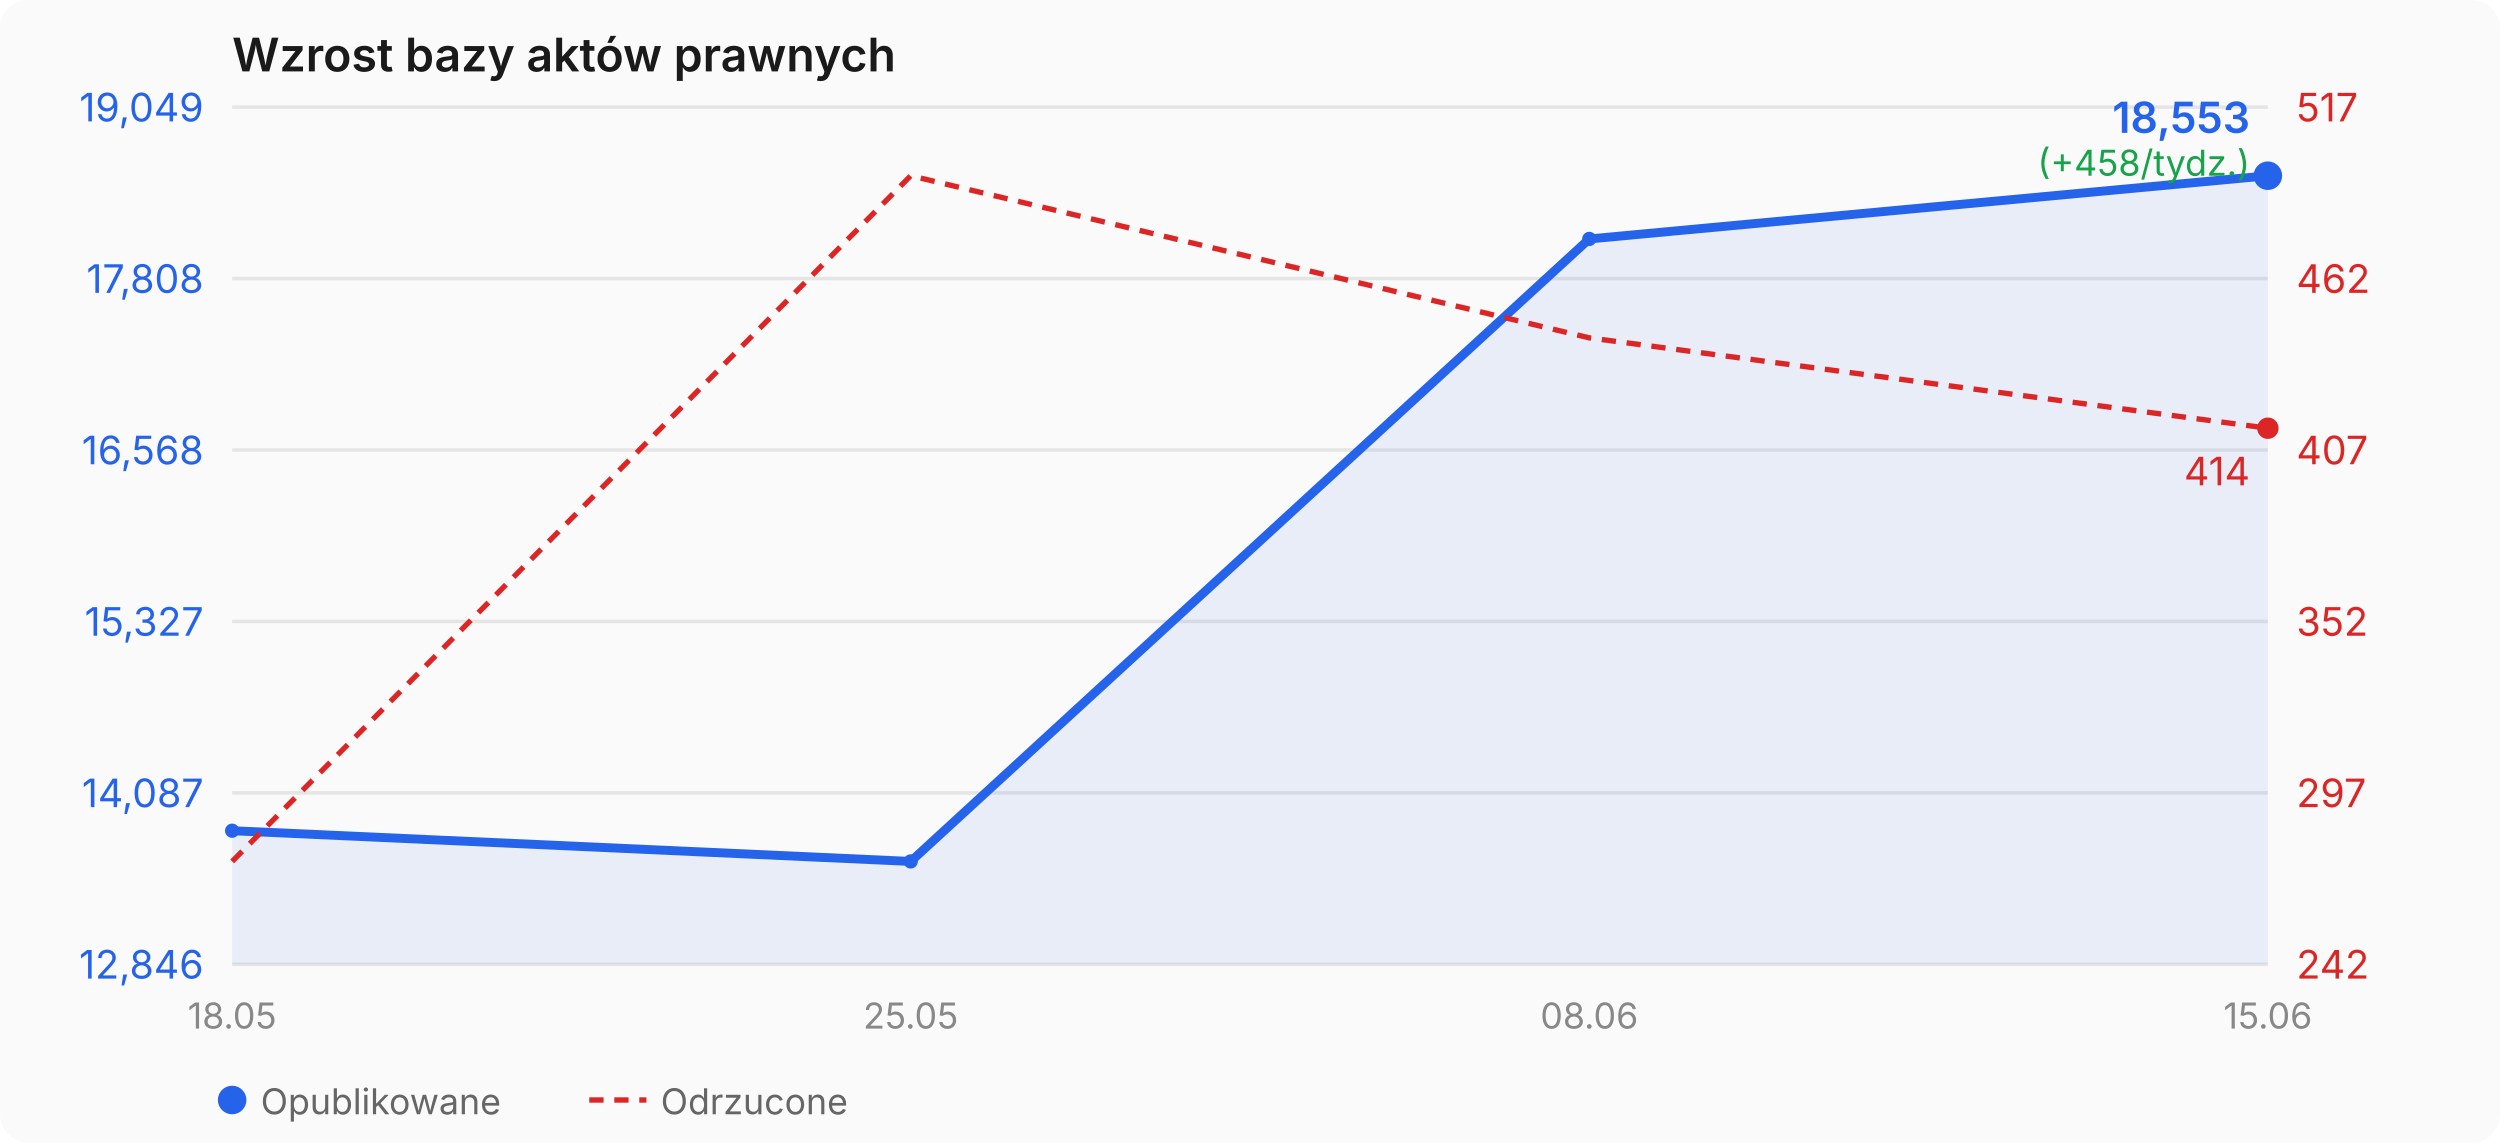
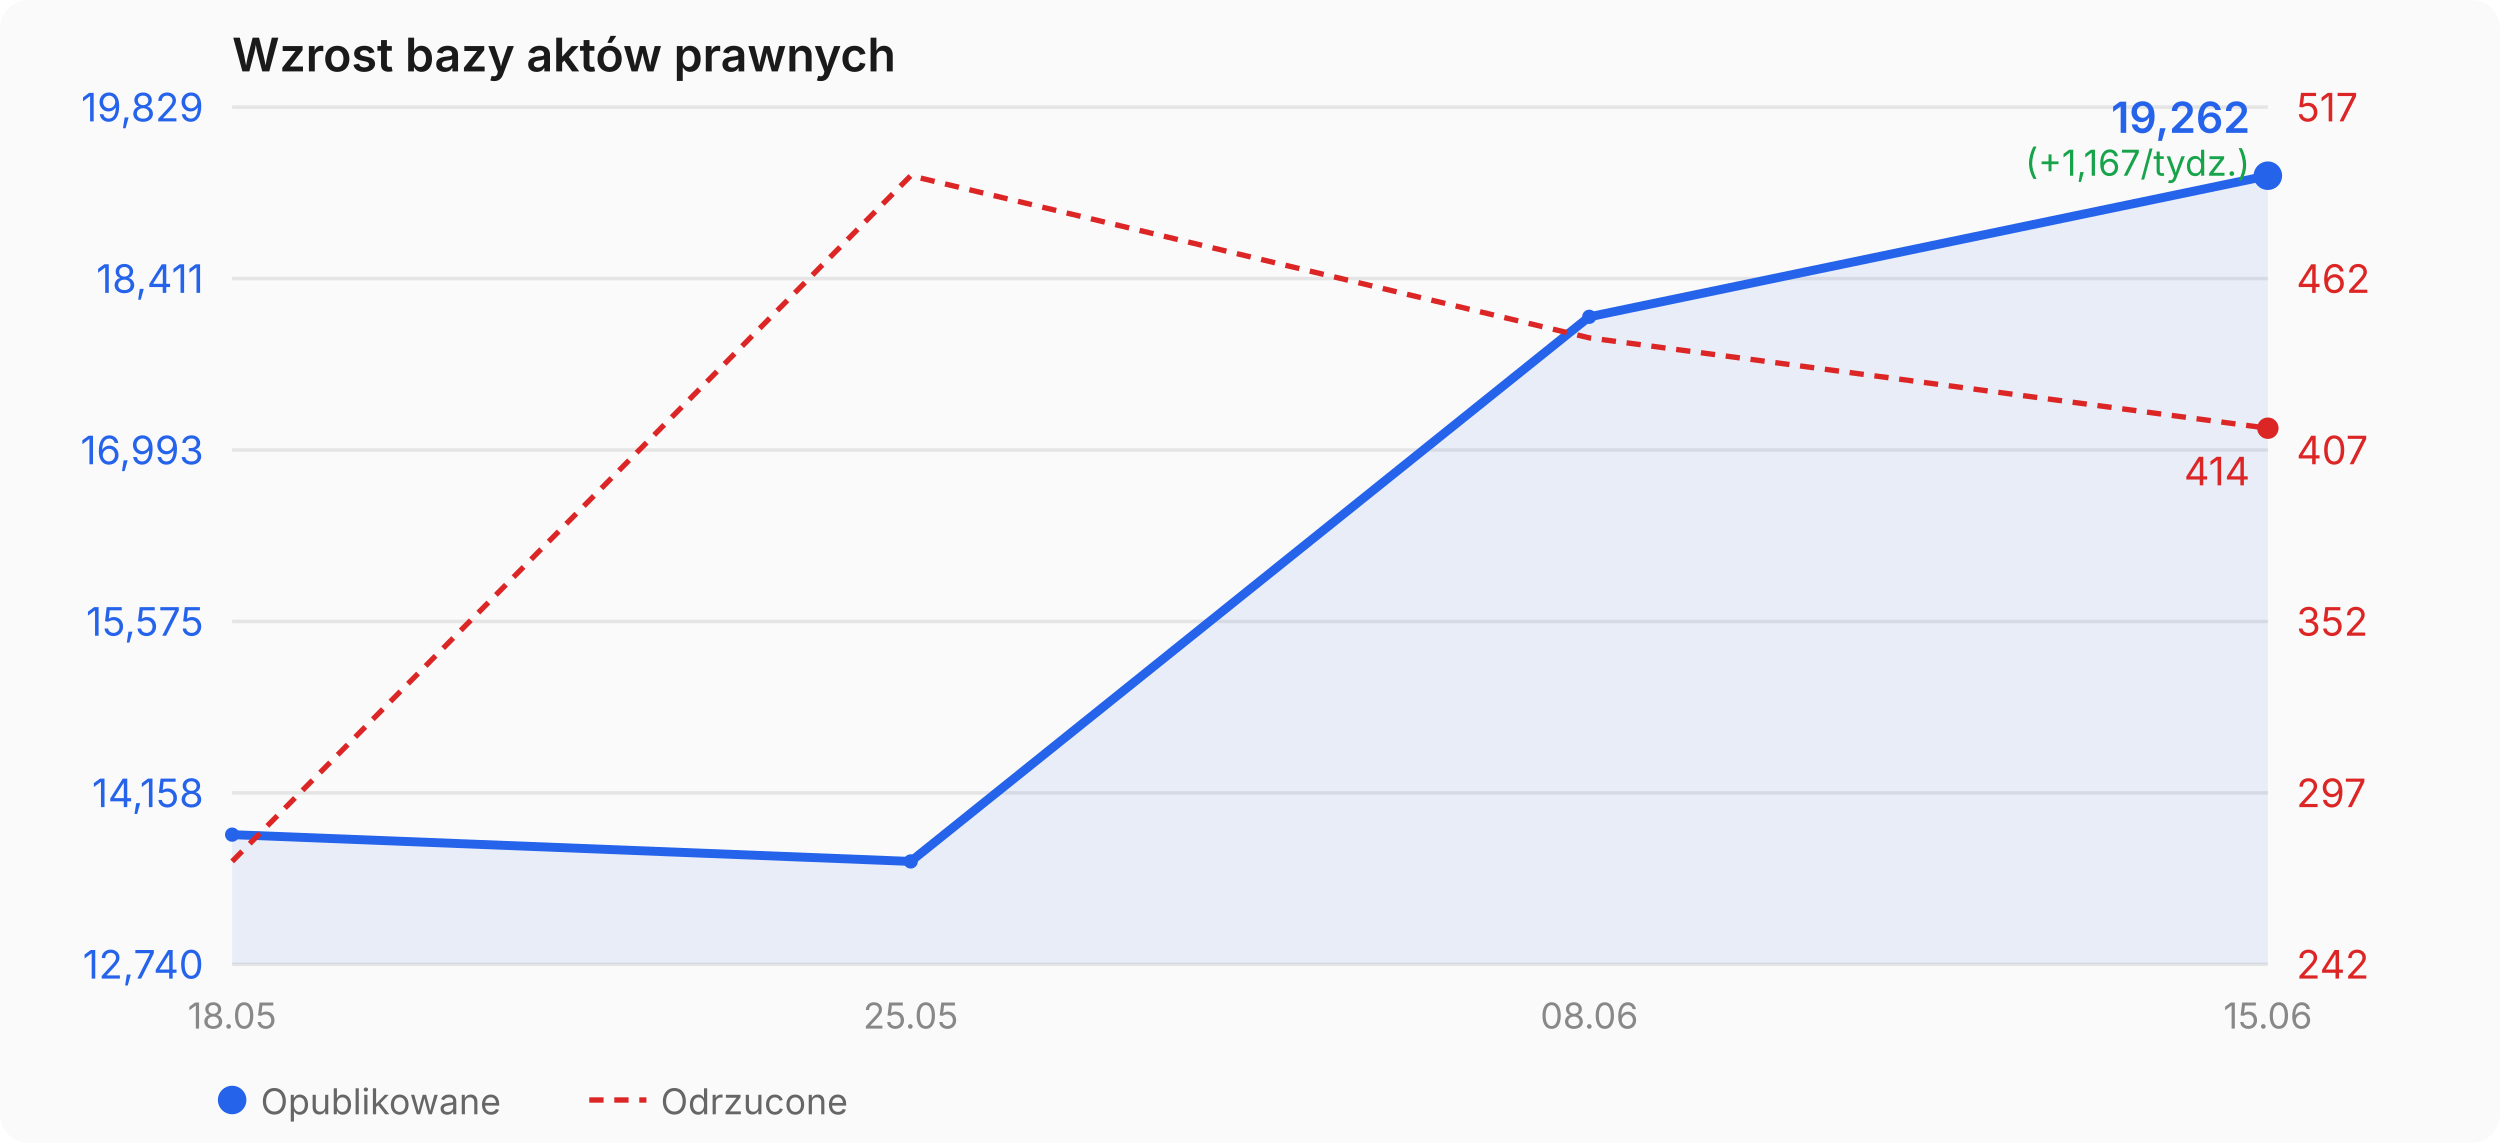
<svg xmlns="http://www.w3.org/2000/svg" viewBox="0 0 700 320" font-family="system-ui, -apple-system, sans-serif">
  <rect width="700" height="320" fill="#fafafa" rx="8" />
  <text x="65" y="20" font-size="13" font-weight="600" fill="#1a1a1a">Wzrost bazy aktów prawnych</text>
  <line x1="65" y1="270.0" x2="635" y2="270.0" stroke="#e5e5e5" stroke-width="1" />
  <line x1="65" y1="222.0" x2="635" y2="222.0" stroke="#e5e5e5" stroke-width="1" />
  <line x1="65" y1="174.0" x2="635" y2="174.0" stroke="#e5e5e5" stroke-width="1" />
  <line x1="65" y1="126.0" x2="635" y2="126.0" stroke="#e5e5e5" stroke-width="1" />
  <line x1="65" y1="78.0" x2="635" y2="78.0" stroke="#e5e5e5" stroke-width="1" />
  <line x1="65" y1="30.0" x2="635" y2="30.0" stroke="#e5e5e5" stroke-width="1" />
-   <text x="57" y="274.0" text-anchor="end" font-size="11" fill="#2563eb">12,846</text>
-   <text x="57" y="226.0" text-anchor="end" font-size="11" fill="#2563eb">14,087</text>
-   <text x="57" y="178.0" text-anchor="end" font-size="11" fill="#2563eb">15,327</text>
-   <text x="57" y="130.0" text-anchor="end" font-size="11" fill="#2563eb">16,568</text>
-   <text x="57" y="82.0" text-anchor="end" font-size="11" fill="#2563eb">17,808</text>
-   <text x="57" y="34.0" text-anchor="end" font-size="11" fill="#2563eb">19,049</text>
+   <text x="57" y="274.0" text-anchor="end" font-size="11" fill="#2563eb">12,740</text>
+   <text x="57" y="226.0" text-anchor="end" font-size="11" fill="#2563eb">14,158</text>
+   <text x="57" y="178.0" text-anchor="end" font-size="11" fill="#2563eb">15,575</text>
+   <text x="57" y="130.0" text-anchor="end" font-size="11" fill="#2563eb">16,993</text>
+   <text x="57" y="82.0" text-anchor="end" font-size="11" fill="#2563eb">18,411</text>
+   <text x="57" y="34.0" text-anchor="end" font-size="11" fill="#2563eb">19,829</text>
  <text x="643" y="274.0" text-anchor="start" font-size="11" fill="#dc2626">242</text>
  <text x="643" y="226.0" text-anchor="start" font-size="11" fill="#dc2626">297</text>
  <text x="643" y="178.0" text-anchor="start" font-size="11" fill="#dc2626">352</text>
  <text x="643" y="130.0" text-anchor="start" font-size="11" fill="#dc2626">407</text>
  <text x="643" y="82.0" text-anchor="start" font-size="11" fill="#dc2626">462</text>
  <text x="643" y="34.0" text-anchor="start" font-size="11" fill="#dc2626">517</text>
-   <polygon points="65.0,270.0 65.0,232.6 255.0,241.2 445.0,66.9 635.0,49.2 635.0,270.0" fill="#2563eb" fill-opacity="0.08" />
-   <polyline points="65.0,232.6 255.0,241.2 445.0,66.9 635.0,49.2" fill="none" stroke="#2563eb" stroke-width="2.5" stroke-linejoin="round" />
+   <polygon points="65.0,270.0 65.0,233.7 255.0,241.2 445.0,88.7 635.0,49.2 635.0,270.0" fill="#2563eb" fill-opacity="0.08" />
+   <polyline points="65.0,233.7 255.0,241.2 445.0,88.7 635.0,49.2" fill="none" stroke="#2563eb" stroke-width="2.5" stroke-linejoin="round" />
  <polyline points="65.0,241.2 255.0,49.2 445.0,94.6 635.0,119.9" fill="none" stroke="#dc2626" stroke-width="1.5" stroke-dasharray="4,3" stroke-linejoin="round" />
-   <circle cx="65.0" cy="232.6" r="2" fill="#2563eb" />
+   <circle cx="65.0" cy="233.7" r="2" fill="#2563eb" />
  <circle cx="255.0" cy="241.2" r="2" fill="#2563eb" />
-   <circle cx="445.0" cy="66.9" r="2" fill="#2563eb" />
+   <circle cx="445.0" cy="88.7" r="2" fill="#2563eb" />
  <circle cx="635.0" cy="49.2" r="4" fill="#2563eb" />
  <circle cx="635.0" cy="119.9" r="3" fill="#dc2626" />
-   <text x="630.0" y="37.2" text-anchor="end" font-size="12" font-weight="600" fill="#2563eb">18,553</text>
-   <text x="630.0" y="49.2" text-anchor="end" font-size="10" fill="#16a34a">(+458/tydz.)</text>
+   <text x="630.0" y="37.2" text-anchor="end" font-size="12" font-weight="600" fill="#2563eb">19,262</text>
+   <text x="630.0" y="49.2" text-anchor="end" font-size="10" fill="#16a34a">(+1,167/tydz.)</text>
  <text x="630.0" y="135.9" text-anchor="end" font-size="11" fill="#dc2626">414</text>
  <text x="65.0" y="288" text-anchor="middle" font-size="10" fill="#888">18.05</text>
  <text x="255.0" y="288" text-anchor="middle" font-size="10" fill="#888">25.05</text>
  <text x="445.0" y="288" text-anchor="middle" font-size="10" fill="#888">08.06</text>
  <text x="635.0" y="288" text-anchor="middle" font-size="10" fill="#888">15.06</text>
  <circle cx="65" cy="308" r="4" fill="#2563eb" />
  <text x="73" y="312" font-size="10" fill="#666">Opublikowane</text>
  <line x1="165" y1="308" x2="181" y2="308" stroke="#dc2626" stroke-width="1.5" stroke-dasharray="4,3" />
  <text x="185" y="312" font-size="10" fill="#666">Odrzucone</text>
</svg>
